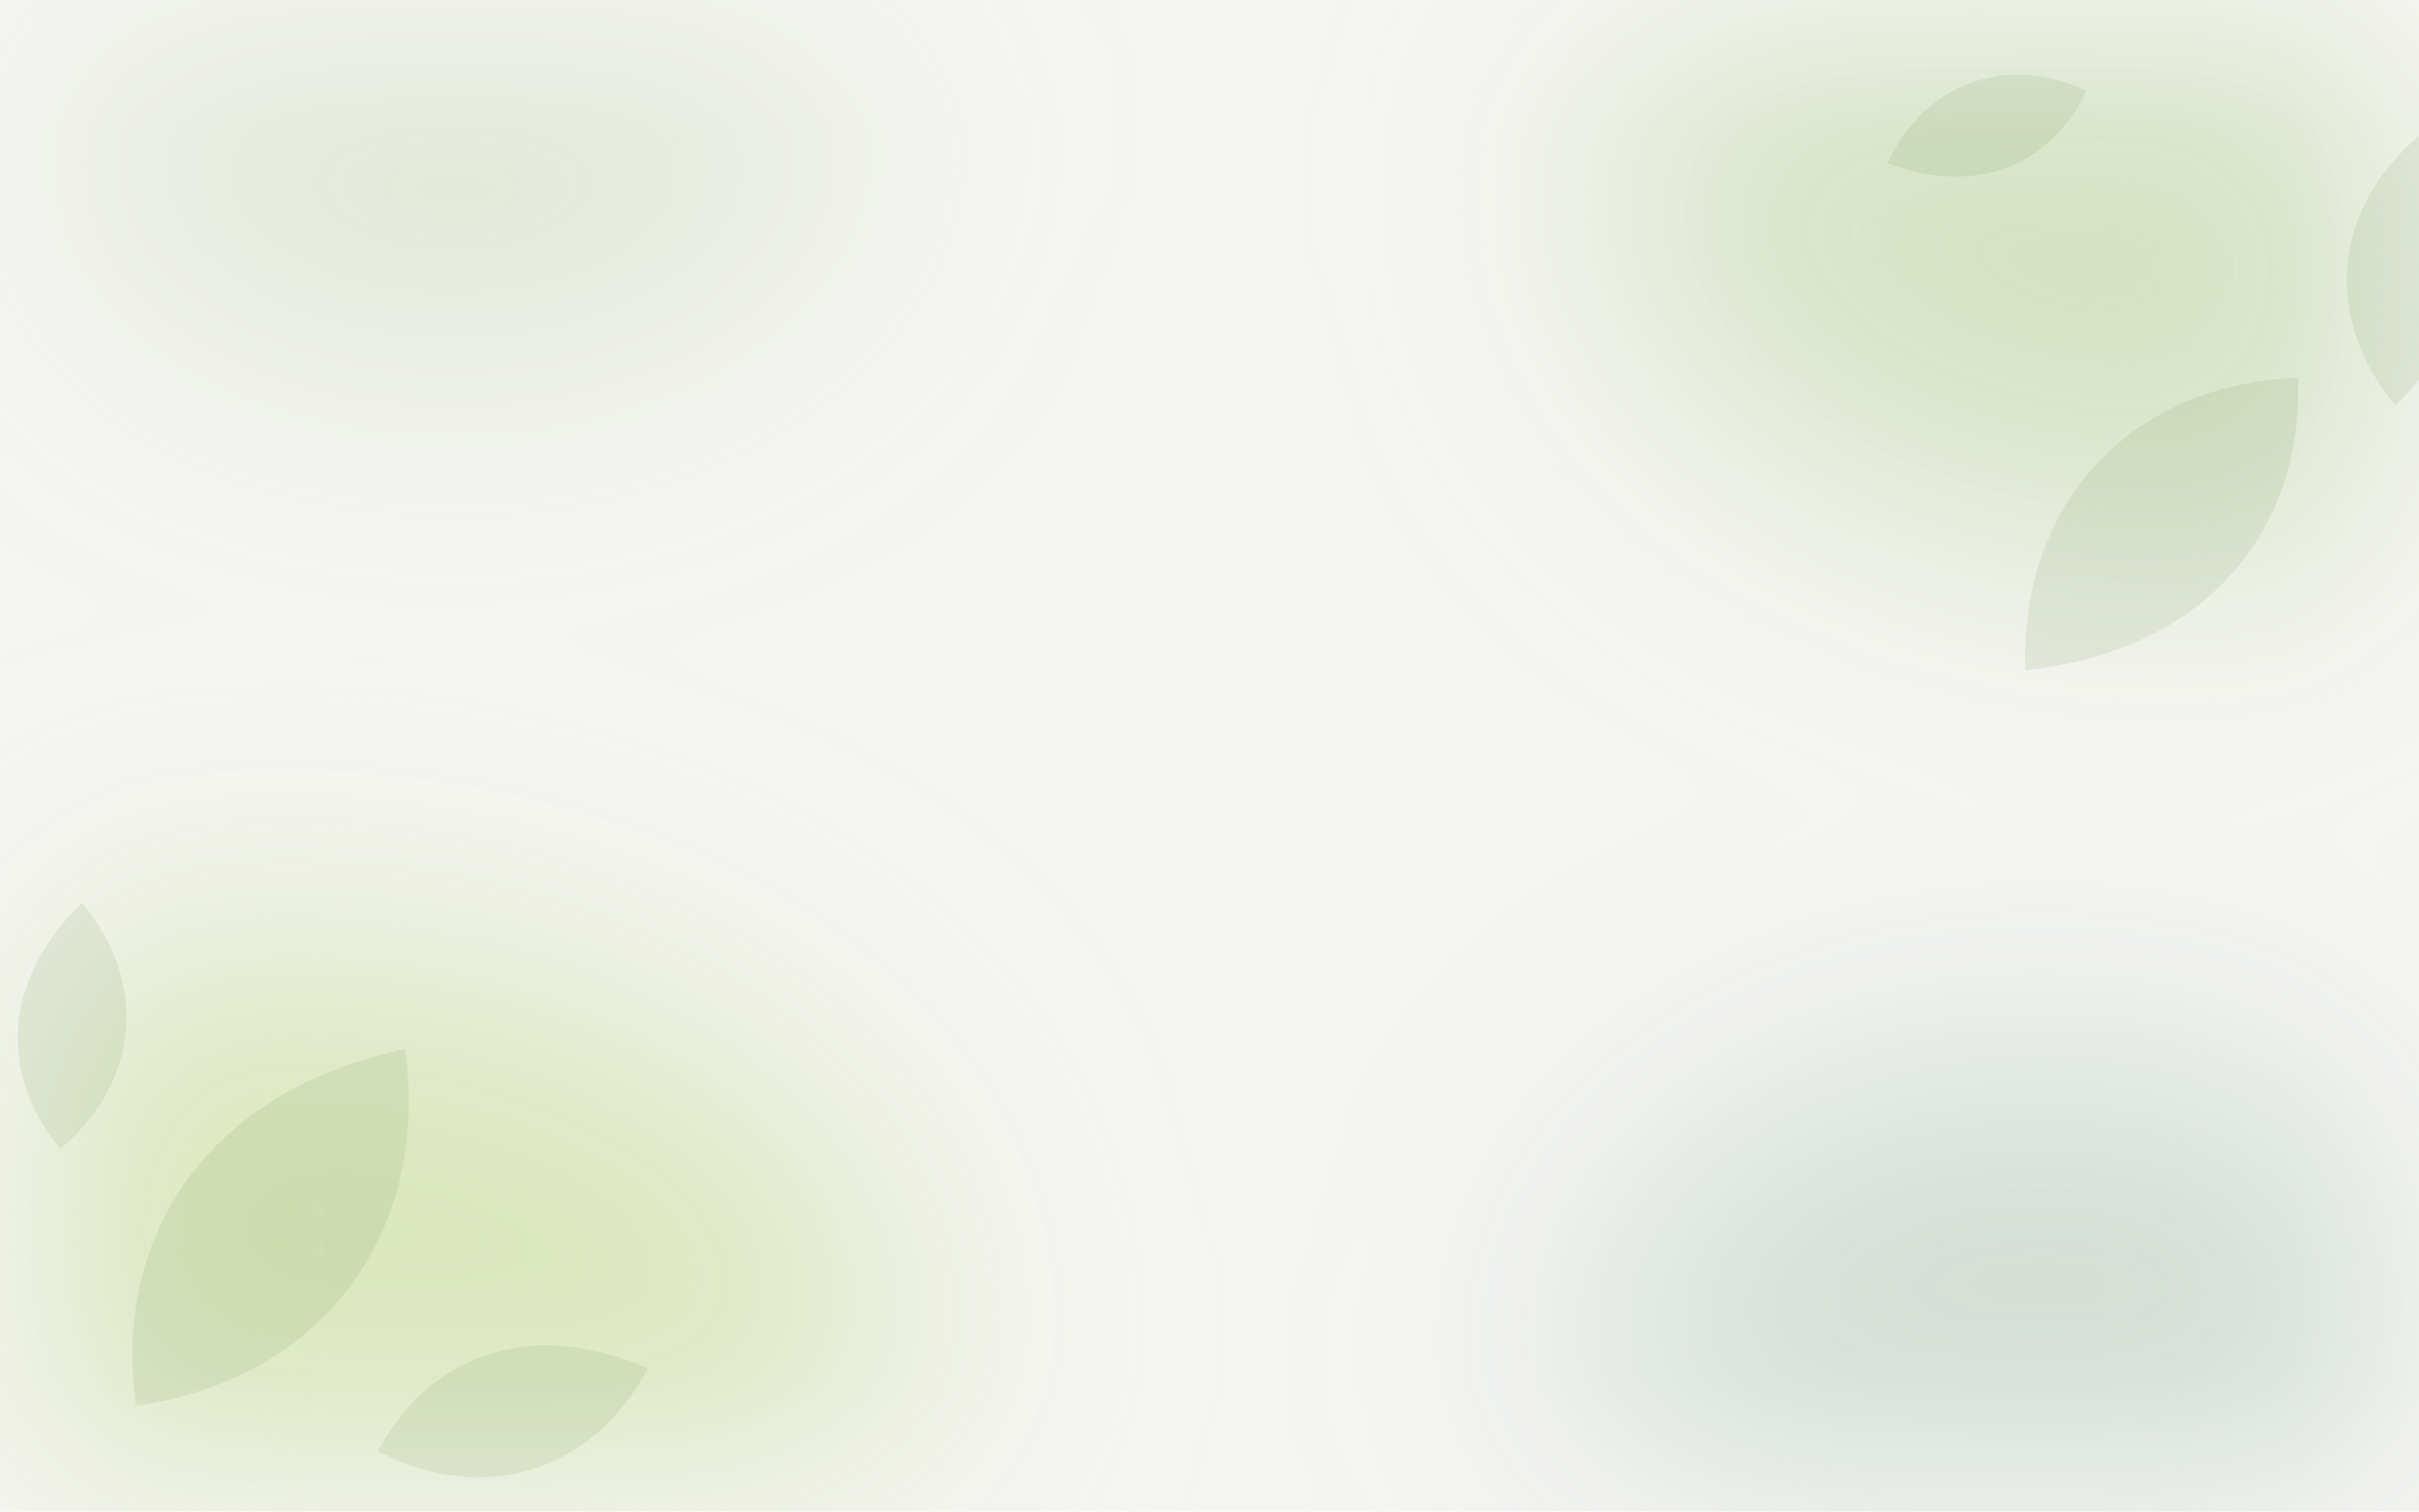
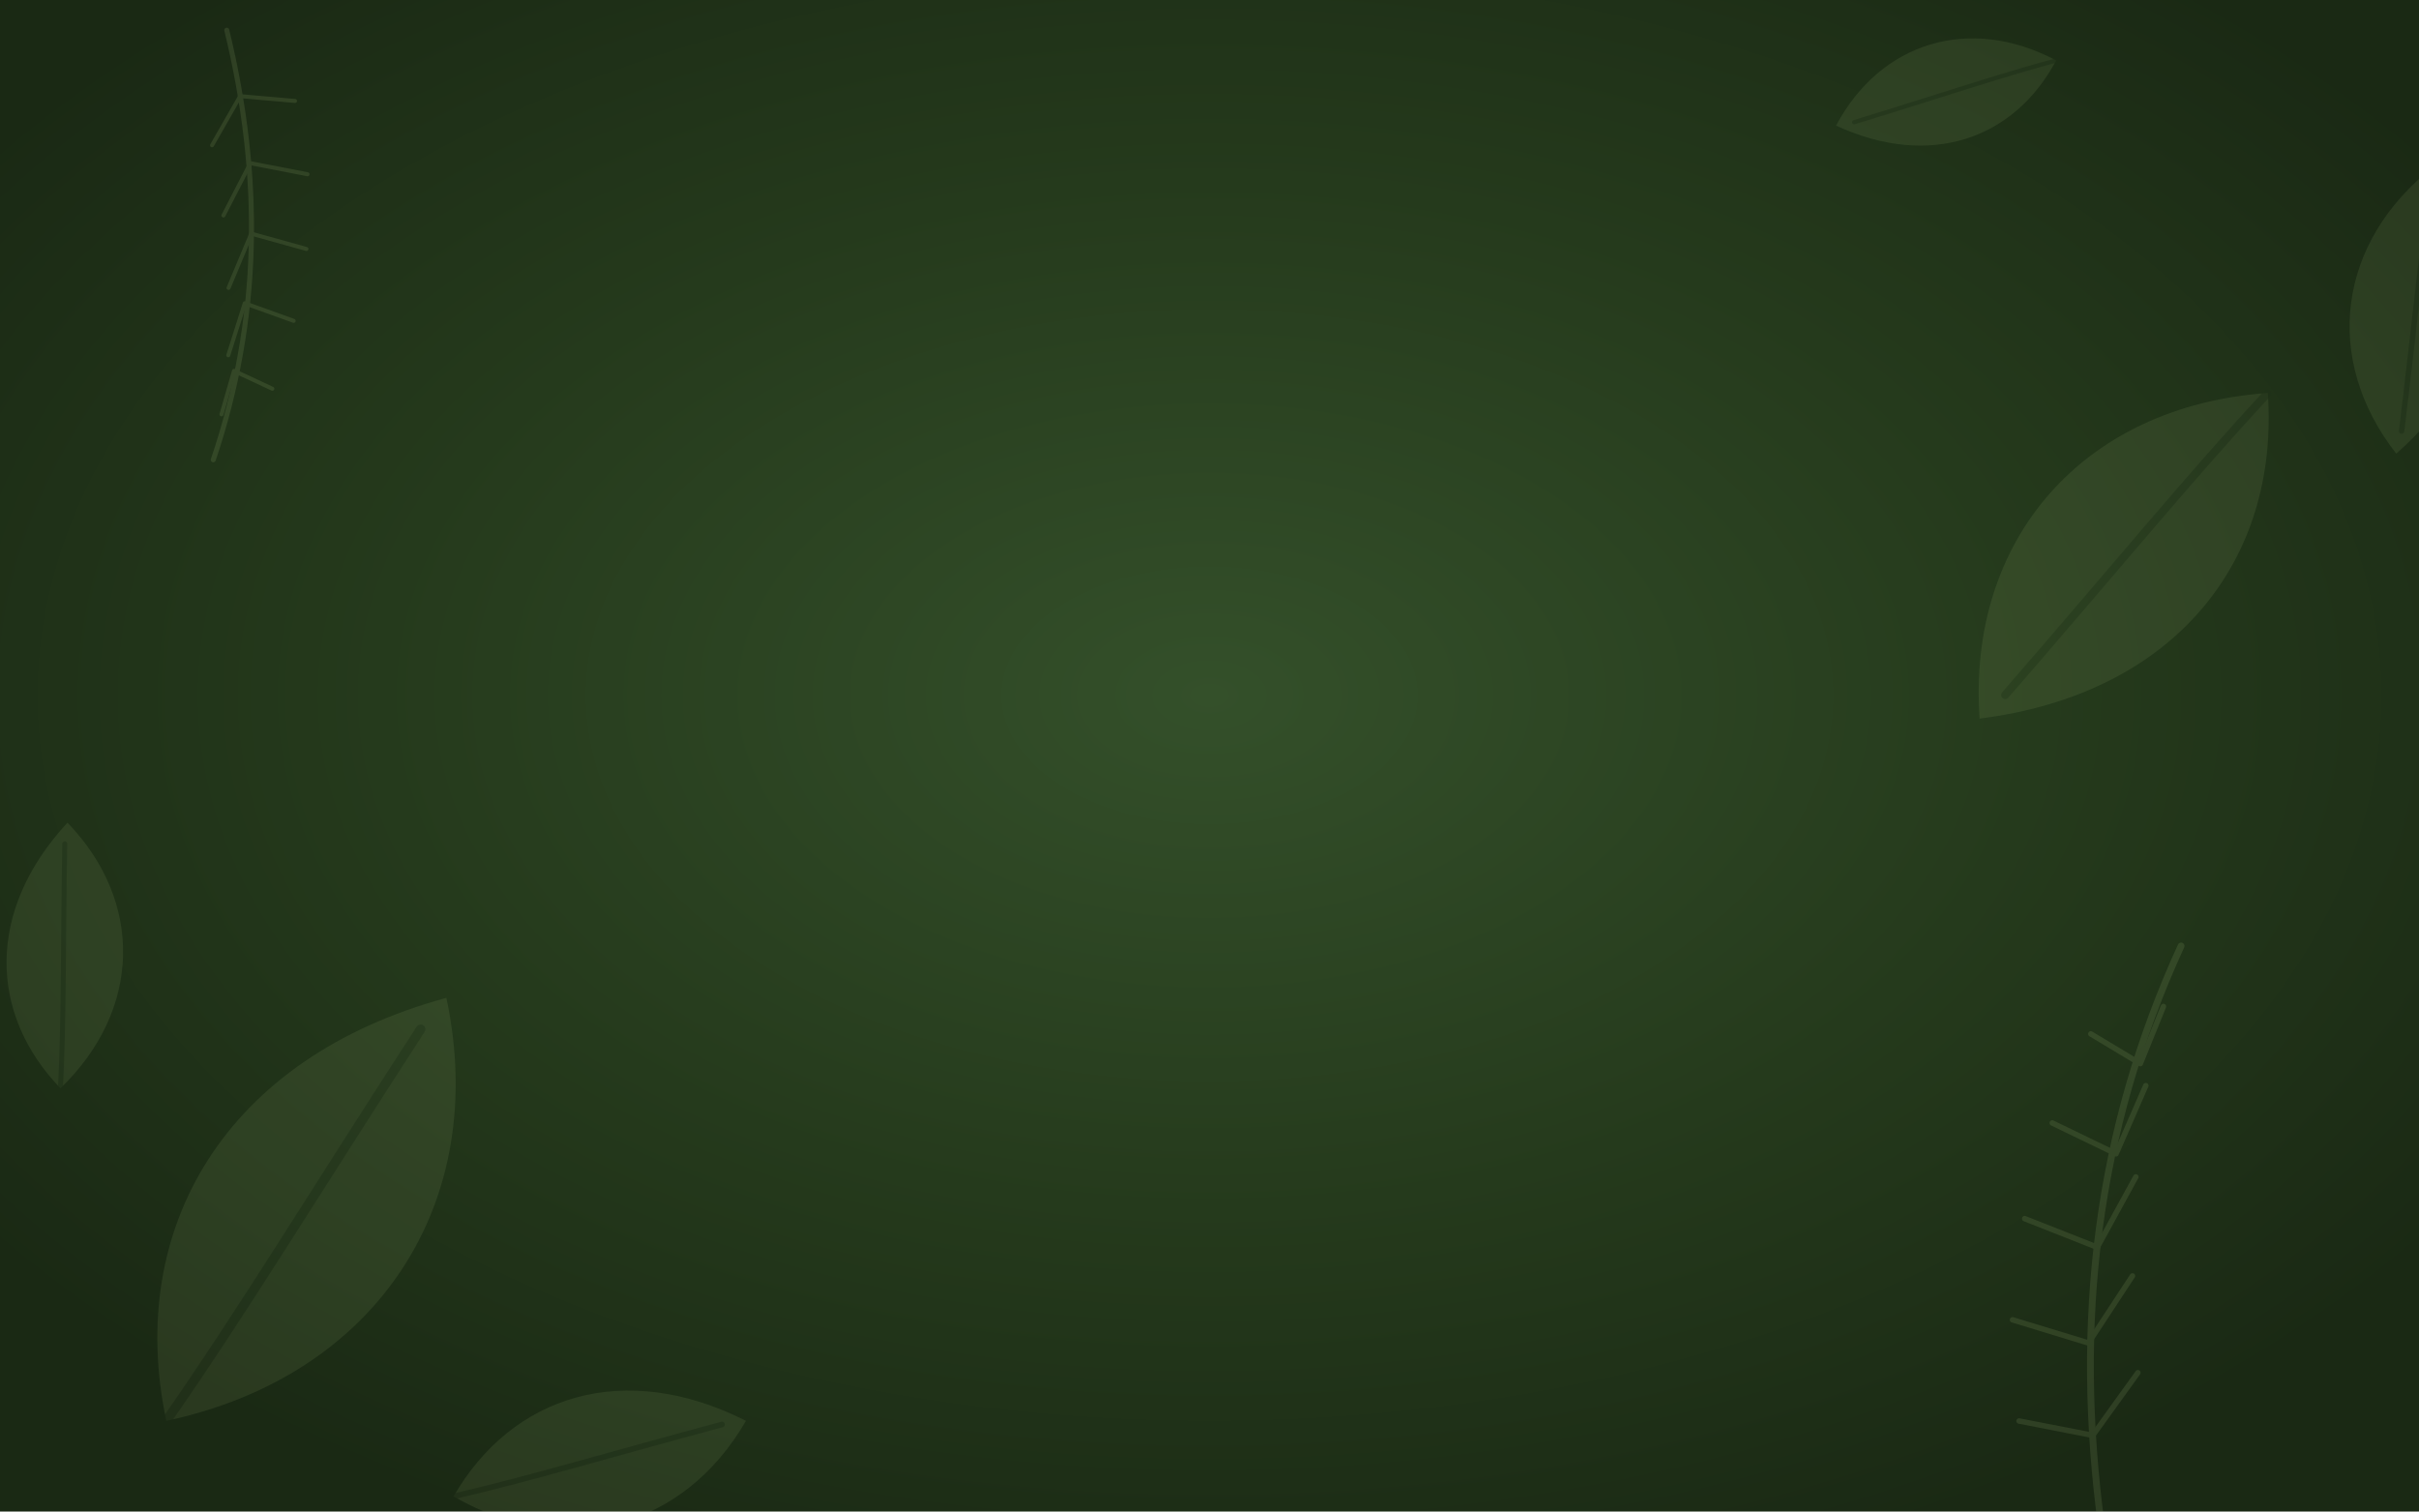
<svg xmlns="http://www.w3.org/2000/svg" viewBox="0 0 1600 1000" preserveAspectRatio="xMidYMid slice">
  <defs>
-     <filter id="soft" x="-50%" y="-50%" width="200%" height="200%">
-       <feGaussianBlur stdDeviation="90" />
-     </filter>
-     <path id="leaf" d="M0 0C0-60 40-105 110-110C110-45 65 0 0 0Z" />
+     <radialGradient id="glow" cx="50%" cy="46%" r="62%">
+       <stop offset="0" stop-color="#34502a" />
+       <stop offset=".55" stop-color="#253a1c" />
+       <stop offset="1" stop-color="#1a2914" />
+     </radialGradient>
+     <g id="leaf">
+       <path d="M0 0C0-62 42-108 114-112C114-46 68 0 0 0Z" />
+       <path d="M0 0C30-28 62-62 104-104" fill="none" stroke="#1e2f17" stroke-width="3" stroke-linecap="round" opacity=".55" />
+     </g>
+     <g id="frond" fill="none" stroke-linecap="round">
+       <path d="M0 0C10-90 40-170 96-240" stroke-width="3" />
+       <path d="M6-40l-30-14M6-40l26-22M14-80l-30-18M14-80l26-24M28-120l-28-20M28-120l24-26M46-158l-24-20M46-158l20-26M66-194l-18-18M66-194l16-22" stroke-width="2.4" />
+     </g>
  </defs>
-   <rect width="1600" height="1000" fill="#f5f5f3" />
-   <g filter="url(#soft)" opacity=".55">
-     <ellipse cx="180" cy="880" rx="420" ry="260" fill="#c6dc93" />
-     <ellipse cx="1450" cy="120" rx="380" ry="240" fill="#b9d39a" />
-     <ellipse cx="1350" cy="900" rx="300" ry="200" fill="#7fa58c" opacity=".55" />
-     <ellipse cx="300" cy="80" rx="260" ry="160" fill="#9fbf7a" opacity=".45" />
+   <rect width="1600" height="1000" fill="url(#glow)" />
+   <g fill="#c6dc93" opacity=".09">
+     <use href="#leaf" transform="translate(110 940) rotate(-12) scale(2.1)" />
+     <use href="#leaf" transform="translate(300 990) rotate(30) scale(1.25)" />
+     <use href="#leaf" transform="translate(40 720) rotate(-44) scale(1.1)" />
+     <use href="#leaf" transform="translate(1500 260) rotate(176) scale(1.8)" />
+     <use href="#leaf" transform="translate(1610 110) rotate(142) scale(1.2)" />
+     <use href="#leaf" transform="translate(1360 40) rotate(208) scale(.95)" />
  </g>
-   <g fill="#5b7f3a" opacity=".11">
-     <use href="#leaf" transform="translate(90 930) rotate(-8) scale(1.9)" />
-     <use href="#leaf" transform="translate(250 960) rotate(28) scale(1.2)" />
-     <use href="#leaf" transform="translate(40 760) rotate(-40) scale(1.05)" />
-     <use href="#leaf" transform="translate(1520 250) rotate(178) scale(1.7)" />
-     <use href="#leaf" transform="translate(1600 90) rotate(140) scale(1.15)" />
-     <use href="#leaf" transform="translate(1380 60) rotate(205) scale(.9)" />
+   <g stroke="#c6dc93" opacity=".12">
+     <use href="#frond" transform="translate(1390 1010) rotate(-14) scale(1.5)" />
+     <use href="#frond" transform="translate(150 20) rotate(160) scale(1.1)" />
  </g>
</svg>
